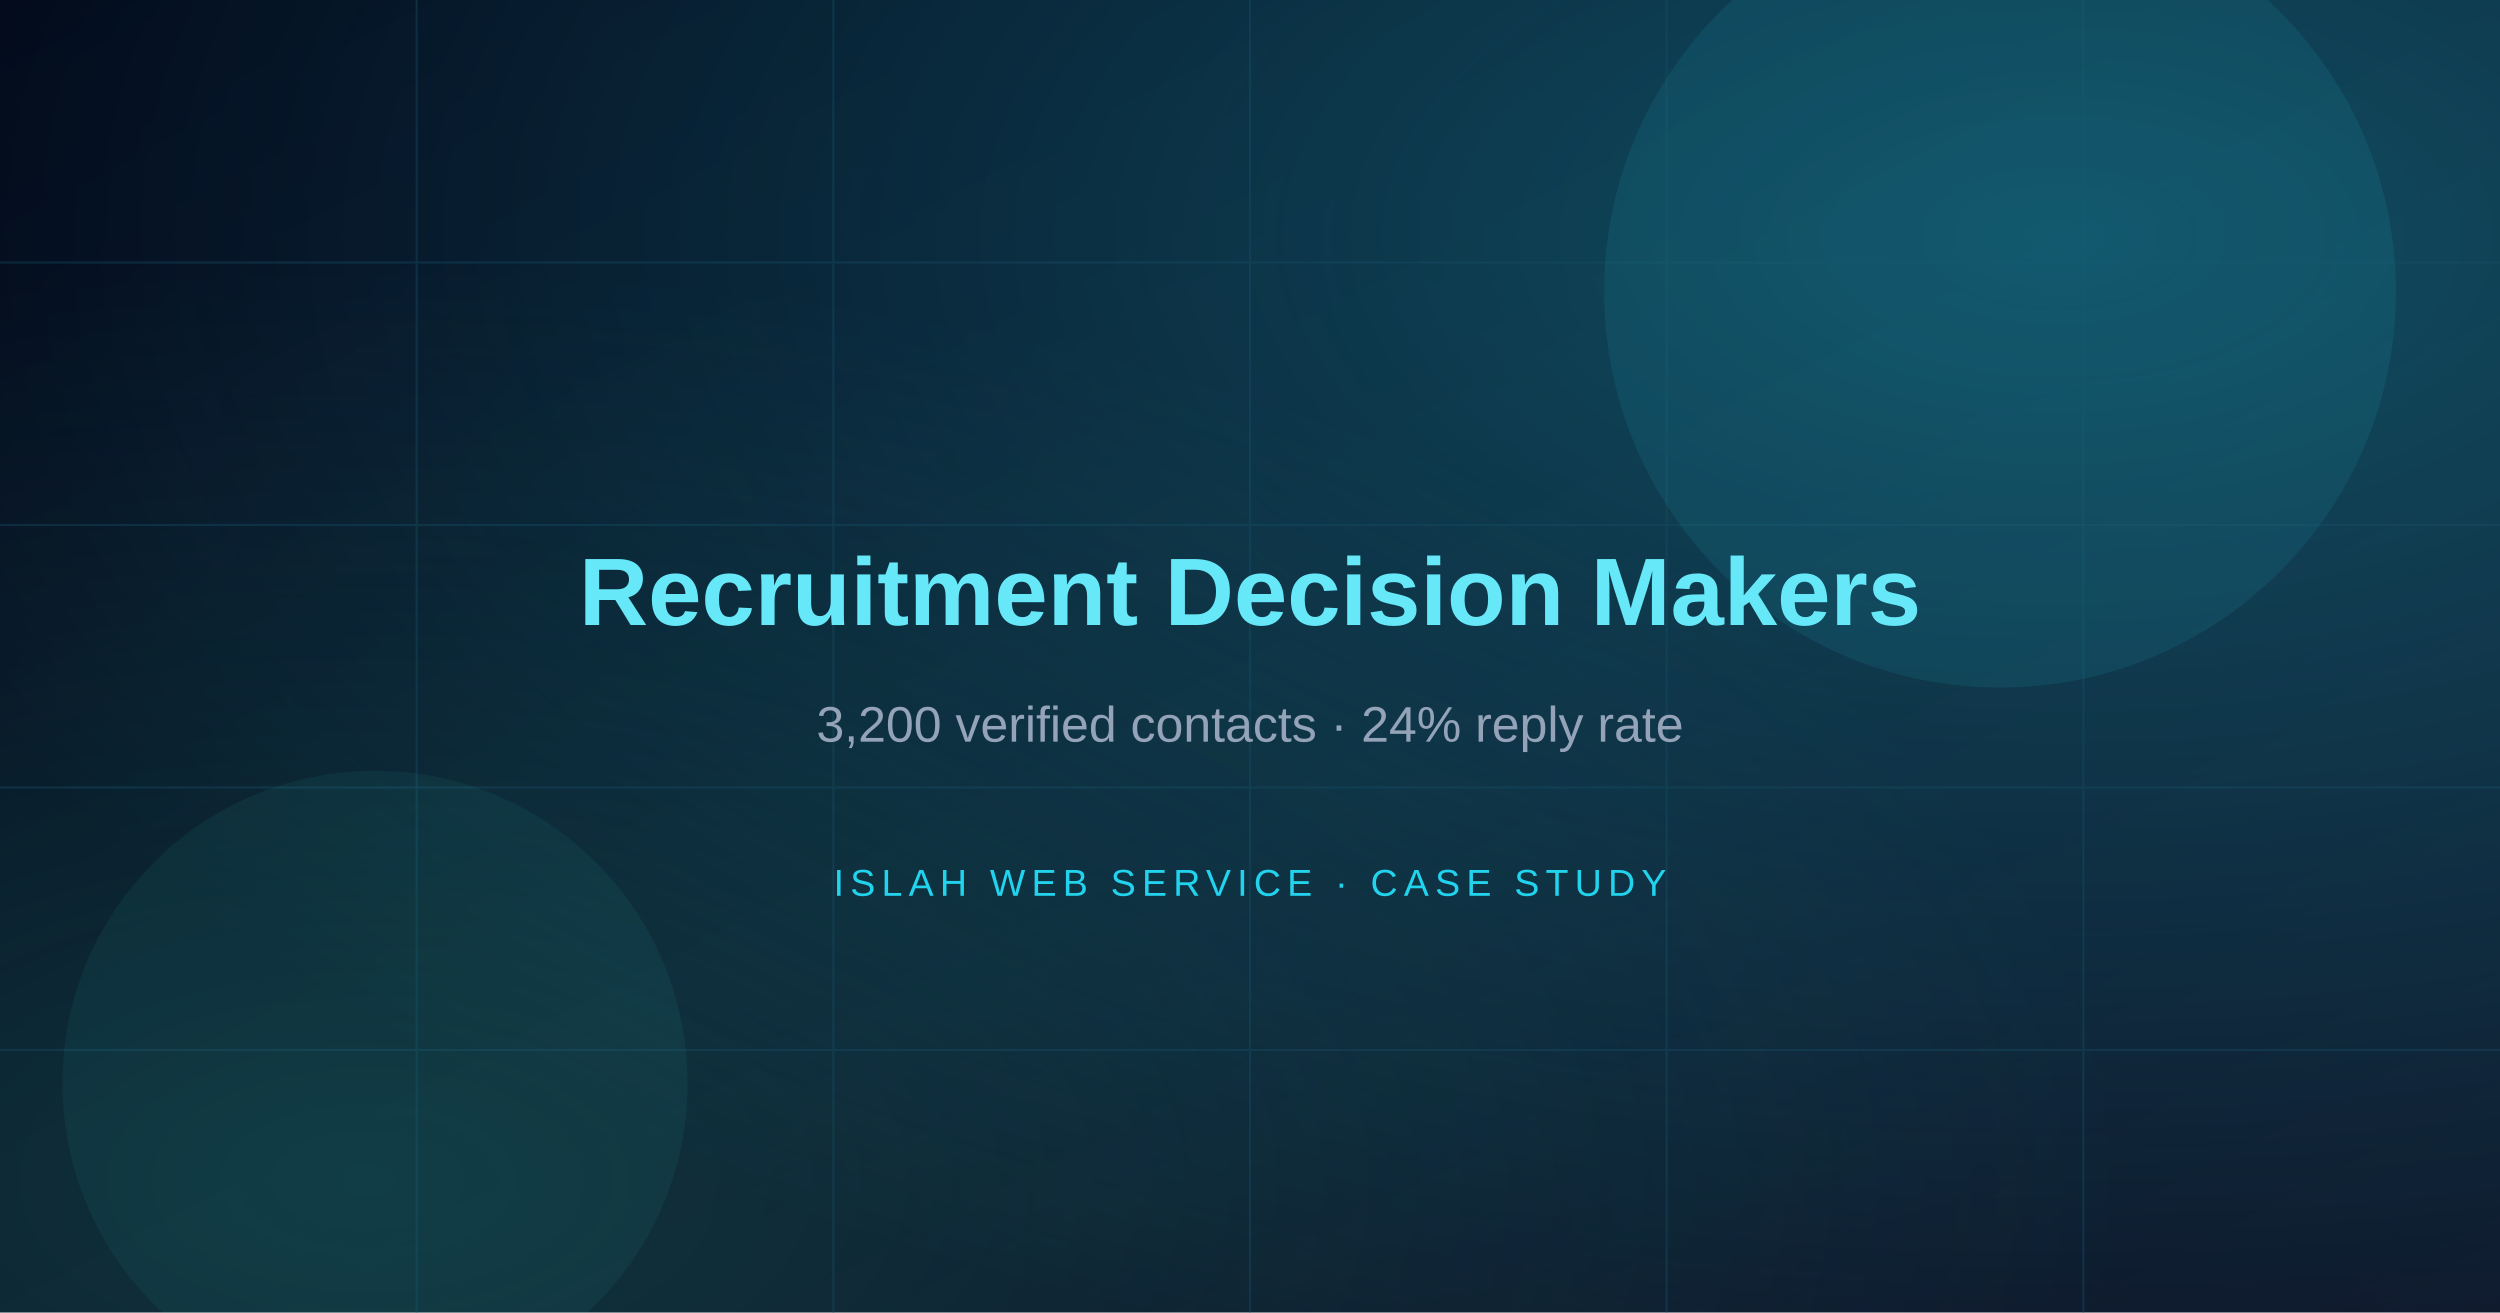
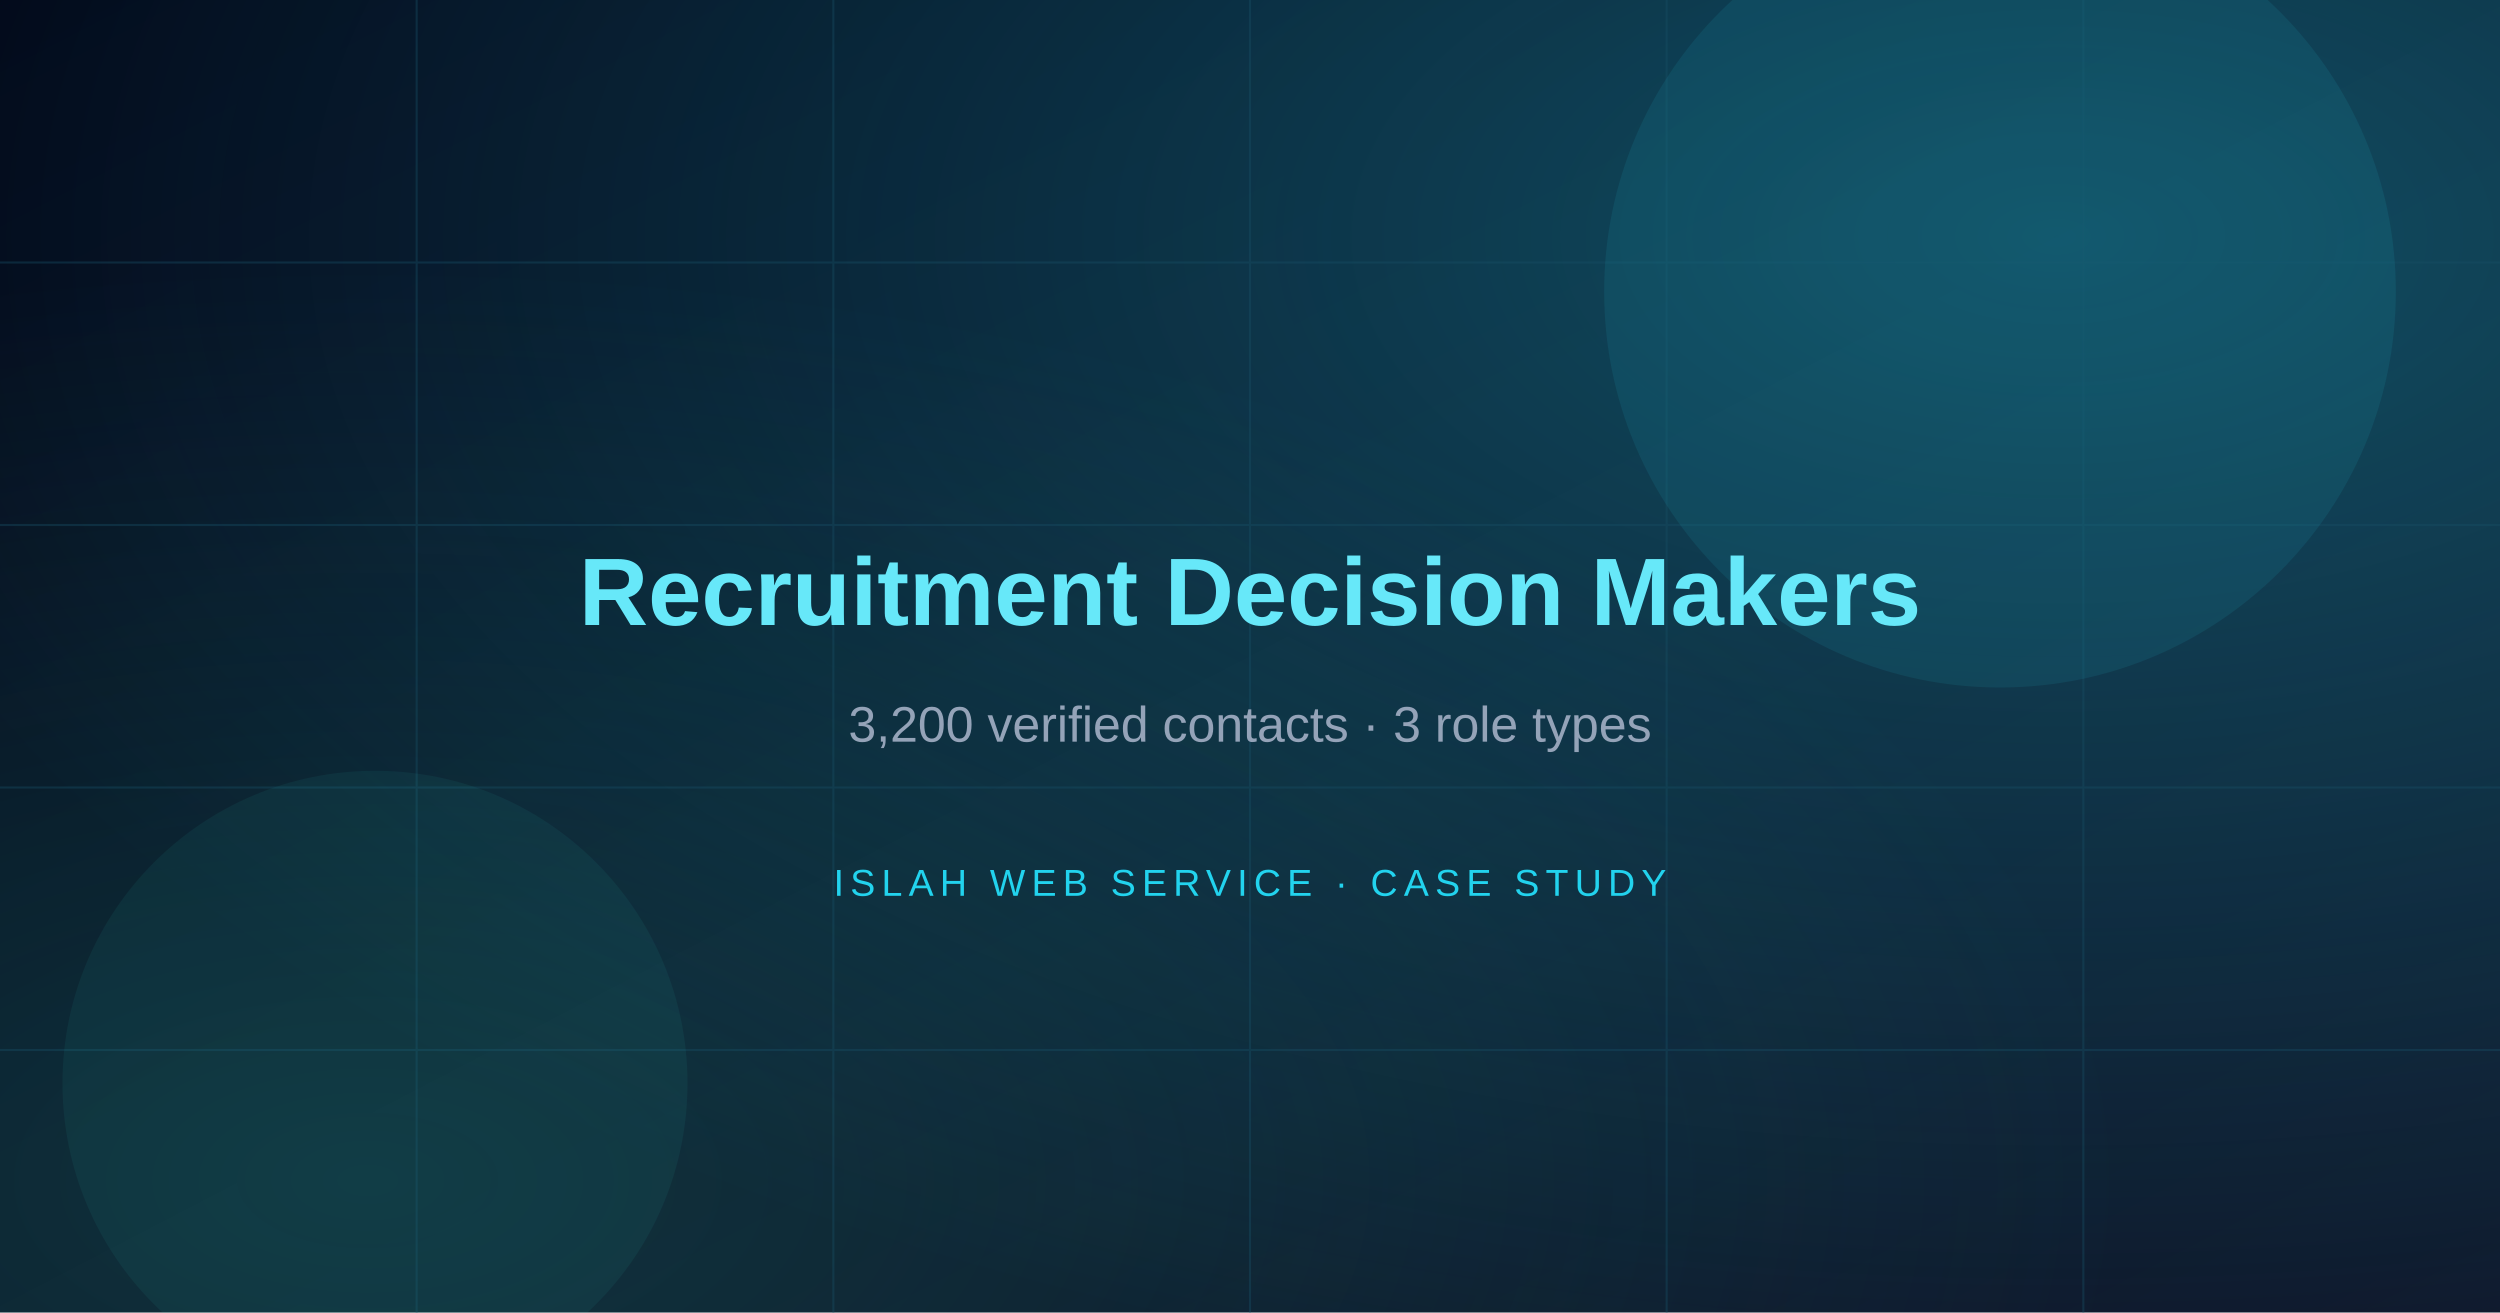
<svg xmlns="http://www.w3.org/2000/svg" width="1200" height="630" viewBox="0 0 1200 630" role="img" aria-label="Recruitment Decision Makers case study">
  <defs>
    <linearGradient id="bg" x1="0" y1="0" x2="1" y2="1">
      <stop offset="0" stop-color="#020617" />
      <stop offset="1" stop-color="#0f172a" />
    </linearGradient>
    <radialGradient id="glow" cx="0.82" cy="0.18" r="0.9">
      <stop offset="0" stop-color="rgba(34,211,238,0.32)" />
      <stop offset="1" stop-color="rgba(34,211,238,0)" />
    </radialGradient>
    <radialGradient id="glow2" cx="0.15" cy="0.9" r="0.7">
      <stop offset="0" stop-color="rgba(45,212,191,0.18)" />
      <stop offset="1" stop-color="rgba(45,212,191,0)" />
    </radialGradient>
  </defs>
  <rect width="1200" height="630" fill="url(#bg)" />
  <rect width="1200" height="630" fill="url(#glow)" />
  <rect width="1200" height="630" fill="url(#glow2)" />
  <g stroke="#164e63" stroke-width="1" opacity="0.4">
    <line x1="0" y1="126" x2="1200" y2="126" />
    <line x1="0" y1="252" x2="1200" y2="252" />
    <line x1="0" y1="378" x2="1200" y2="378" />
    <line x1="0" y1="504" x2="1200" y2="504" />
    <line x1="200" y1="0" x2="200" y2="630" />
    <line x1="400" y1="0" x2="400" y2="630" />
    <line x1="600" y1="0" x2="600" y2="630" />
    <line x1="800" y1="0" x2="800" y2="630" />
    <line x1="1000" y1="0" x2="1000" y2="630" />
  </g>
  <circle cx="960" cy="140" r="190" fill="rgba(34,211,238,0.09)" />
  <circle cx="180" cy="520" r="150" fill="rgba(45,212,191,0.07)" />
  <text x="600" y="300" font-family="Arial, Helvetica, sans-serif" font-size="46" font-weight="bold" fill="#67e8f9" text-anchor="middle">Recruitment Decision Makers</text>
-   <text x="600" y="356" font-family="Arial, Helvetica, sans-serif" font-size="24" fill="#94a3b8" text-anchor="middle">3,200 verified contacts · 24% reply rate</text>
+   <text x="600" y="356" font-family="Arial, Helvetica, sans-serif" font-size="24" fill="#94a3b8" text-anchor="middle">3,200 verified contacts · 3 role types</text>
  <text x="600" y="430" font-family="Arial, Helvetica, sans-serif" font-size="18" letter-spacing="3" fill="#22d3ee" text-anchor="middle">ISLAH WEB SERVICE · CASE STUDY</text>
</svg>
